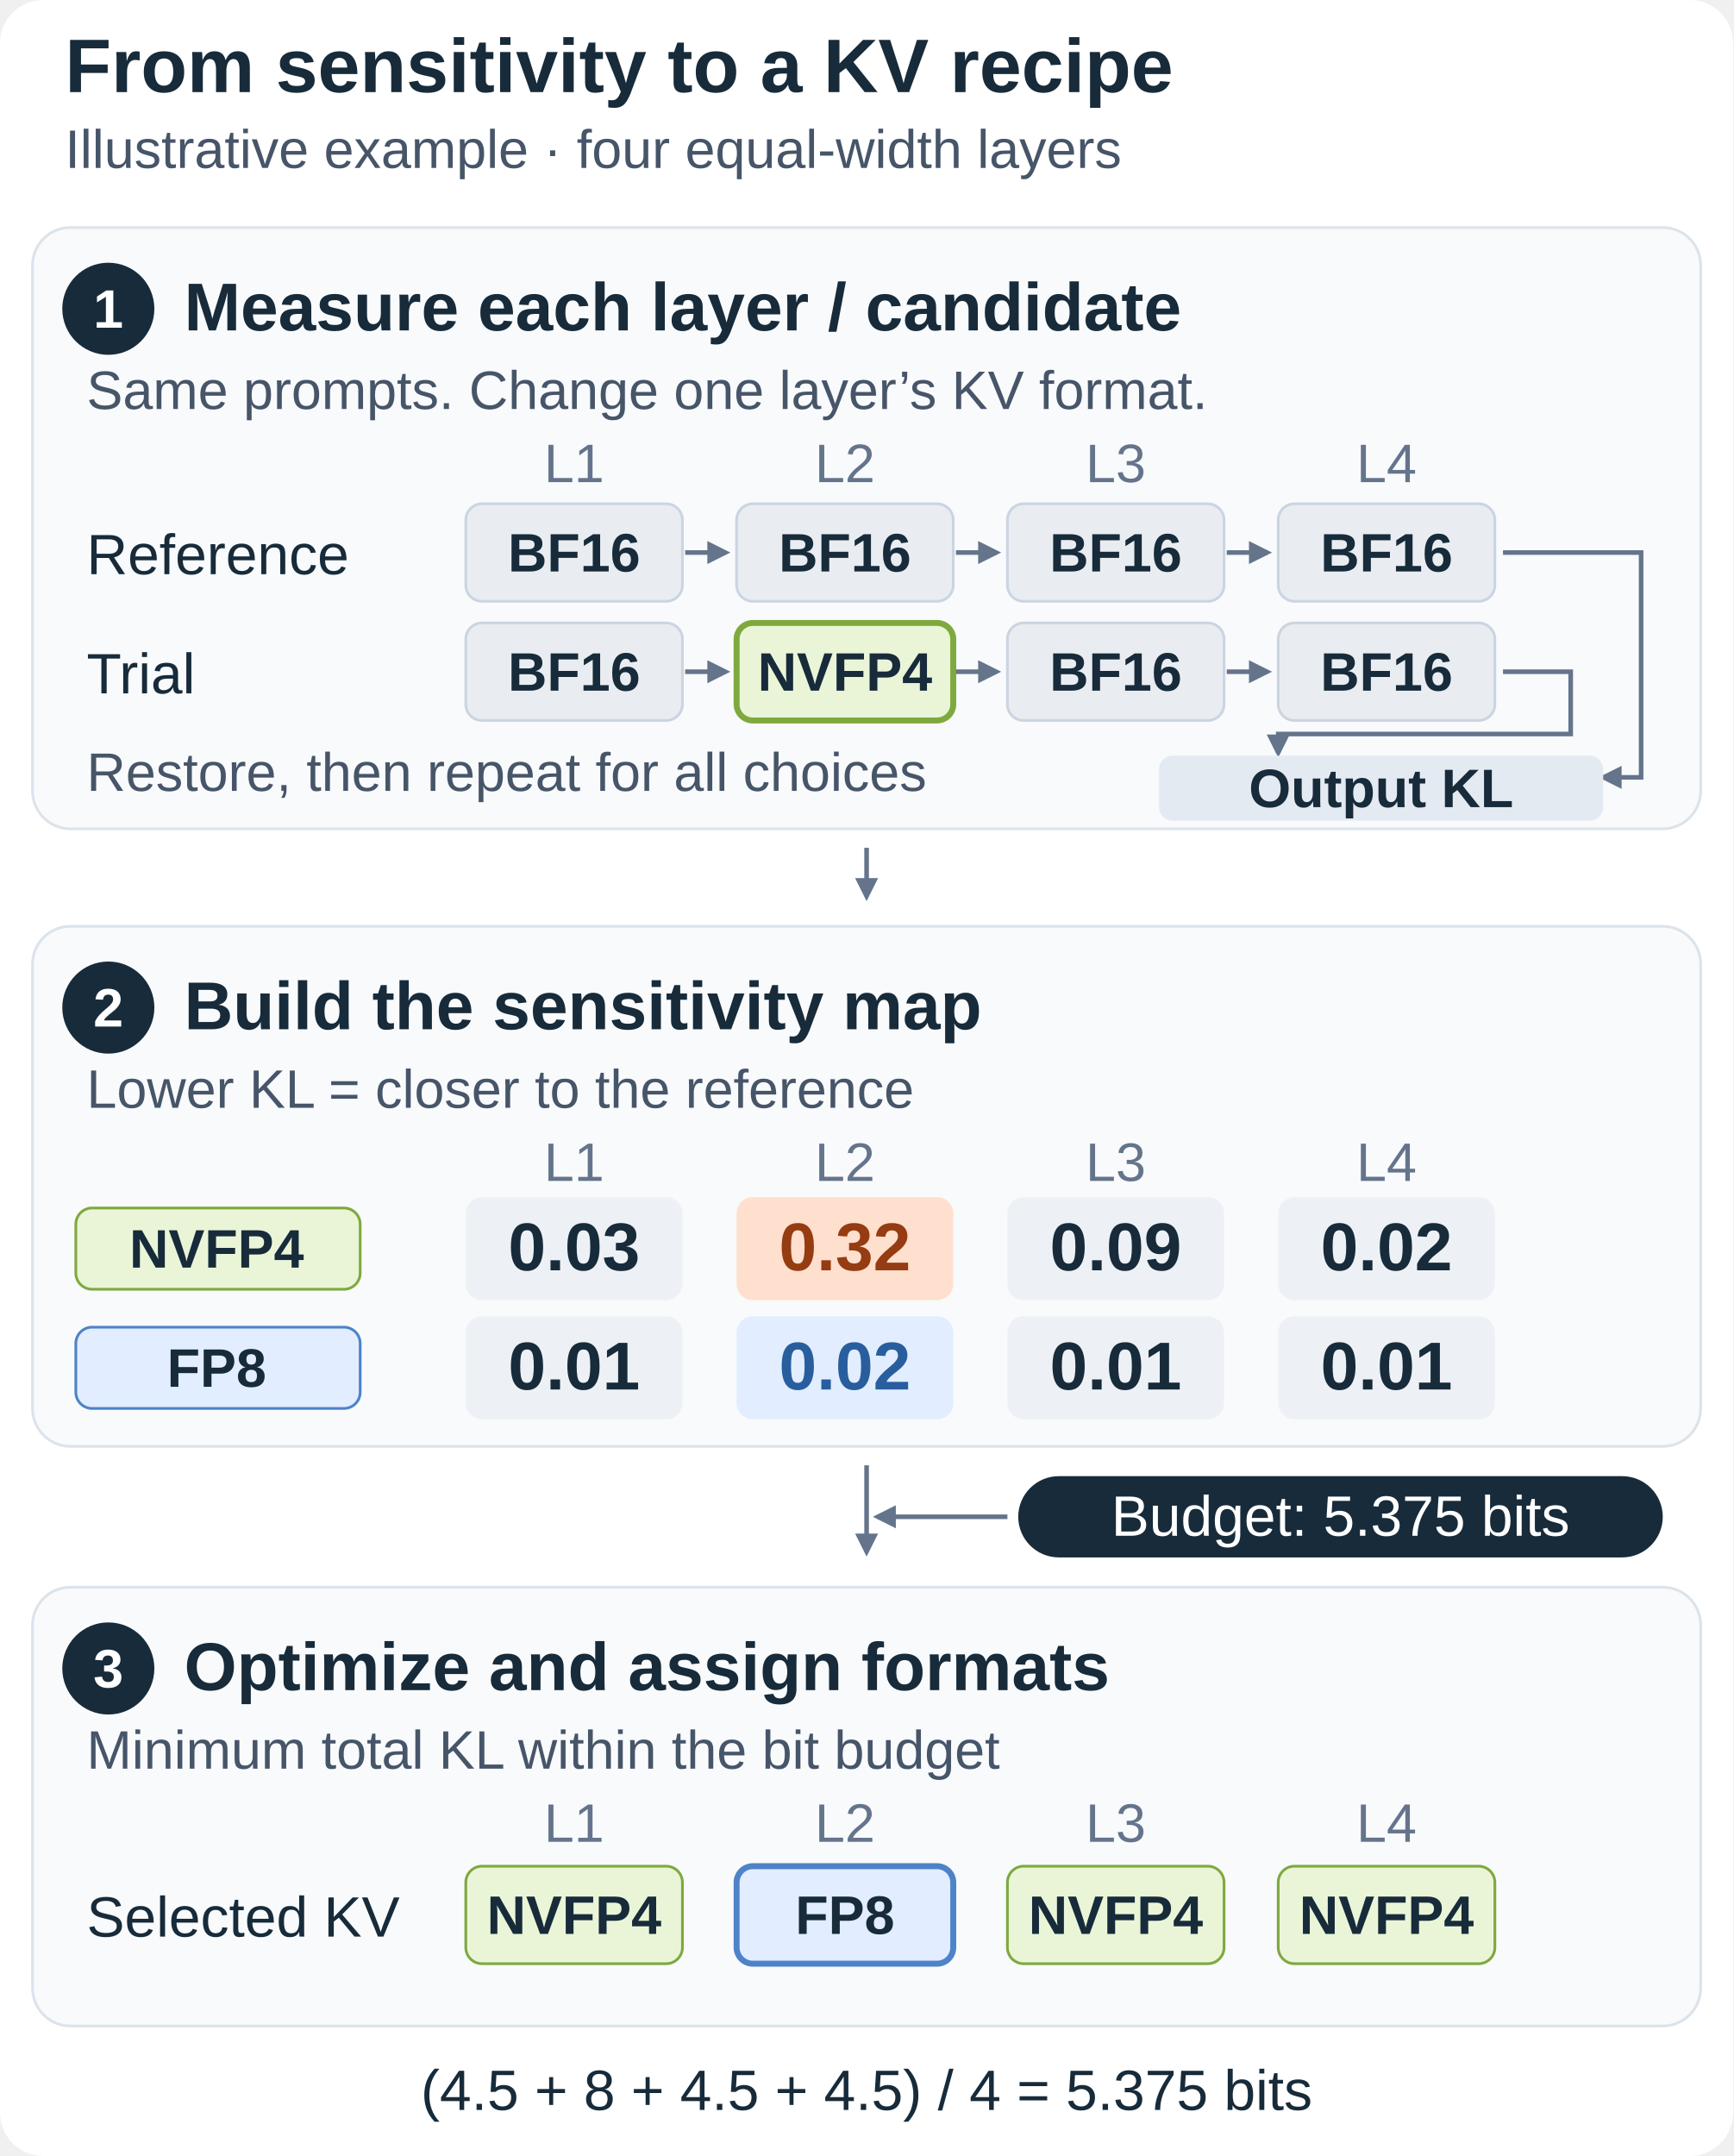
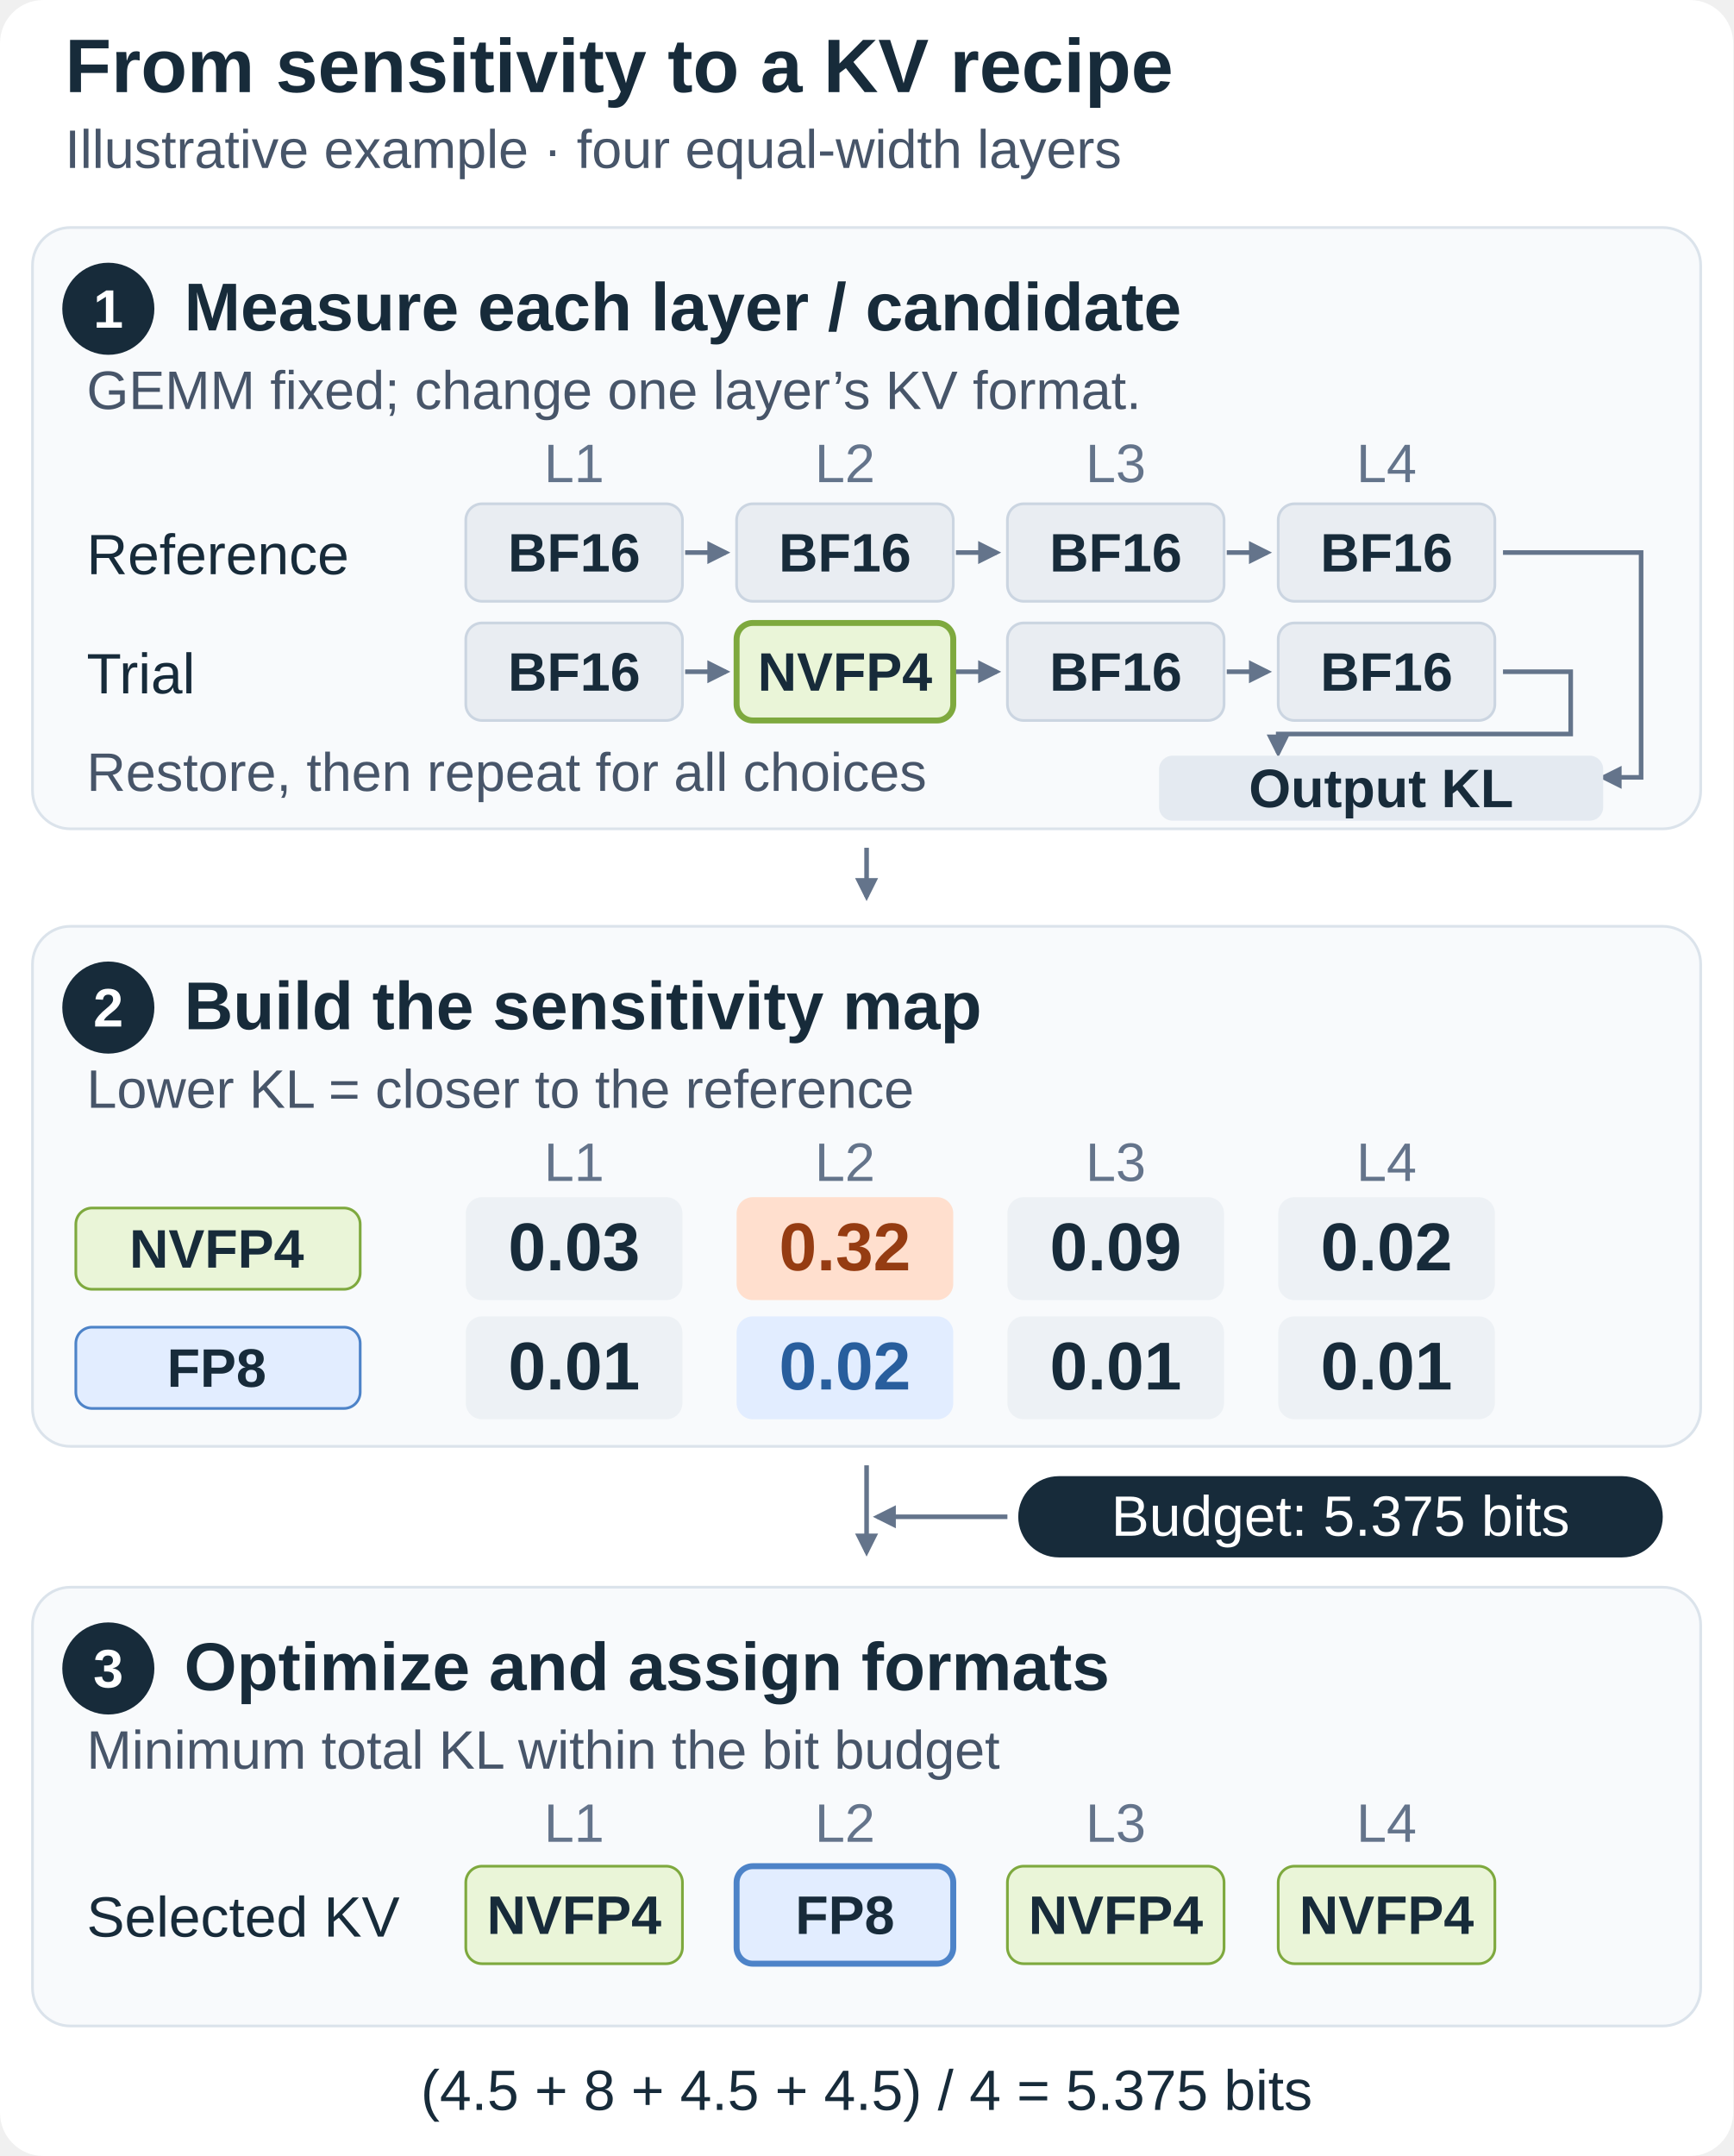
<svg xmlns="http://www.w3.org/2000/svg" width="640" height="796" viewBox="0 0 640 796" role="img" aria-labelledby="title desc">
  <defs>
    <marker id="arrow" viewBox="0 0 10 10" refX="8" refY="5" markerWidth="5" markerHeight="5" orient="auto-start-reverse">
      <path d="M 0 0 L 10 5 L 0 10 Z" fill="#64748b" />
    </marker>
  </defs>
  <style>
text { font-family: Arial, Helvetica, sans-serif; fill: #172b3a; }
.heading { font-size: 25px; font-weight: 700; }
.label { font-size: 21px; }
.small { font-size: 20px; fill: #475569; }
.layer { font-size: 20px; fill: #64748b; text-anchor: middle; }
.format { font-size: 20px; font-weight: 700; text-anchor: middle; }
.score { font-size: 25px; font-weight: 600; text-anchor: middle; }
.panel { fill: #f8fafc; stroke: #dbe3eb; }
.bf16 { fill: #e9edf2; stroke: #cbd5e1; }
.nvfp4 { fill: #eaf5d8; stroke: #7ea93e; }
.fp8 { fill: #e2edff; stroke: #4d83c8; }
.flow { fill: none; stroke: #64748b; stroke-width: 1.7; marker-end: url(#arrow); }
</style>
  <rect x="0" y="0" width="640" height="796" rx="16" class="" fill="#fff" />
  <text x="24" y="34" class="" font-size="28" font-weight="700">From sensitivity to a KV recipe</text>
  <text x="24" y="62" class="small">Illustrative example · four equal-width layers</text>
  <rect x="12" y="84" width="616" height="222" rx="14" class="panel" />
  <circle cx="40" cy="114" r="17" fill="#172b3a" />
  <text x="40" y="121" class="format" style="fill: #fff">1</text>
  <text x="68" y="122" class="heading">Measure each layer / candidate</text>
-   <text x="32" y="151" class="small">Same prompts. Change one layer’s KV format.</text>
+   <text x="32" y="151" class="small">GEMM fixed; change one layer’s KV format.</text>
  <text x="212" y="178" class="layer">L1</text>
  <text x="312" y="178" class="layer">L2</text>
  <text x="412" y="178" class="layer">L3</text>
  <text x="512" y="178" class="layer">L4</text>
  <text x="32" y="212" class="label">Reference</text>
  <rect x="172" y="186" width="80" height="36" rx="6" class="bf16" />
  <text x="212" y="211" class="format">BF16</text>
  <path d="M 253 204 H 268" class="flow" />
  <rect x="272" y="186" width="80" height="36" rx="6" class="bf16" />
  <text x="312" y="211" class="format">BF16</text>
  <path d="M 353 204 H 368" class="flow" />
  <rect x="372" y="186" width="80" height="36" rx="6" class="bf16" />
  <text x="412" y="211" class="format">BF16</text>
  <path d="M 453 204 H 468" class="flow" />
  <rect x="472" y="186" width="80" height="36" rx="6" class="bf16" />
  <text x="512" y="211" class="format">BF16</text>
  <text x="32" y="256" class="label">Trial</text>
  <rect x="172" y="230" width="80" height="36" rx="6" class="bf16" />
  <text x="212" y="255" class="format">BF16</text>
  <path d="M 253 248 H 268" class="flow" />
  <rect x="272" y="230" width="80" height="36" rx="6" class="nvfp4" stroke-width="2.2" />
  <text x="312" y="255" class="format">NVFP4</text>
  <path d="M 353 248 H 368" class="flow" />
  <rect x="372" y="230" width="80" height="36" rx="6" class="bf16" />
  <text x="412" y="255" class="format">BF16</text>
  <path d="M 453 248 H 468" class="flow" />
  <rect x="472" y="230" width="80" height="36" rx="6" class="bf16" />
  <text x="512" y="255" class="format">BF16</text>
  <path d="M 555 204 H 606 V 287 H 592" class="flow" />
  <path d="M 555 248 H 580 V 271 H 472 V 278" class="flow" />
  <text x="32" y="292" class="small">Restore, then repeat for all choices</text>
  <rect x="428" y="279" width="164" height="24" rx="5" class="" fill="#e4eaf1" />
  <text x="510" y="298" class="" font-size="20" font-weight="700" text-anchor="middle">Output KL</text>
  <path d="M 320 313 V 331" class="flow" />
  <rect x="12" y="342" width="616" height="192" rx="14" class="panel" />
  <circle cx="40" cy="372" r="17" fill="#172b3a" />
  <text x="40" y="379" class="format" style="fill: #fff">2</text>
  <text x="68" y="380" class="heading">Build the sensitivity map</text>
  <text x="32" y="409" class="small">Lower KL = closer to the reference</text>
  <text x="212" y="436" class="layer">L1</text>
  <text x="312" y="436" class="layer">L2</text>
  <text x="412" y="436" class="layer">L3</text>
  <text x="512" y="436" class="layer">L4</text>
  <rect x="28" y="446" width="105" height="30" rx="6" class="nvfp4" />
  <text x="80" y="468" class="format">NVFP4</text>
  <rect x="172" y="442" width="80" height="38" rx="6" class="" fill="#edf1f5" />
  <text x="212" y="469" class="score" style="fill: #172b3a">0.03</text>
  <rect x="272" y="442" width="80" height="38" rx="6" class="" fill="#ffdfce" />
  <text x="312" y="469" class="score" style="fill: #953c12">0.32</text>
  <rect x="372" y="442" width="80" height="38" rx="6" class="" fill="#edf1f5" />
  <text x="412" y="469" class="score" style="fill: #172b3a">0.09</text>
  <rect x="472" y="442" width="80" height="38" rx="6" class="" fill="#edf1f5" />
  <text x="512" y="469" class="score" style="fill: #172b3a">0.02</text>
  <rect x="28" y="490" width="105" height="30" rx="6" class="fp8" />
  <text x="80" y="512" class="format">FP8</text>
  <rect x="172" y="486" width="80" height="38" rx="6" class="" fill="#edf1f5" />
  <text x="212" y="513" class="score" style="fill: #172b3a">0.01</text>
  <rect x="272" y="486" width="80" height="38" rx="6" class="" fill="#e2edff" />
  <text x="312" y="513" class="score" style="fill: #285e9d">0.02</text>
  <rect x="372" y="486" width="80" height="38" rx="6" class="" fill="#edf1f5" />
  <text x="412" y="513" class="score" style="fill: #172b3a">0.01</text>
  <rect x="472" y="486" width="80" height="38" rx="6" class="" fill="#edf1f5" />
  <text x="512" y="513" class="score" style="fill: #172b3a">0.01</text>
  <path d="M 320 541 V 573" class="flow" />
  <rect x="376" y="545" width="238" height="30" rx="15" class="" fill="#172b3a" />
  <text x="495" y="567" class="label" style="fill: #fff" text-anchor="middle">Budget: 5.375 bits</text>
  <path d="M 372 560 H 324" class="flow" />
  <rect x="12" y="586" width="616" height="162" rx="14" class="panel" />
  <circle cx="40" cy="616" r="17" fill="#172b3a" />
  <text x="40" y="623" class="format" style="fill: #fff">3</text>
  <text x="68" y="624" class="heading">Optimize and assign formats</text>
  <text x="32" y="653" class="small">Minimum total KL within the bit budget</text>
  <text x="212" y="680" class="layer">L1</text>
  <text x="312" y="680" class="layer">L2</text>
  <text x="412" y="680" class="layer">L3</text>
  <text x="512" y="680" class="layer">L4</text>
  <text x="32" y="715" class="label">Selected KV</text>
  <rect x="172" y="689" width="80" height="36" rx="6" class="nvfp4" />
  <text x="212" y="714" class="format">NVFP4</text>
  <rect x="272" y="689" width="80" height="36" rx="6" class="fp8" stroke-width="2.2" />
  <text x="312" y="714" class="format">FP8</text>
  <rect x="372" y="689" width="80" height="36" rx="6" class="nvfp4" />
  <text x="412" y="714" class="format">NVFP4</text>
  <rect x="472" y="689" width="80" height="36" rx="6" class="nvfp4" />
  <text x="512" y="714" class="format">NVFP4</text>
  <text x="320" y="779" class="label" text-anchor="middle">(4.5 + 8 + 4.5 + 4.5) / 4 = 5.375 bits</text>
</svg>
